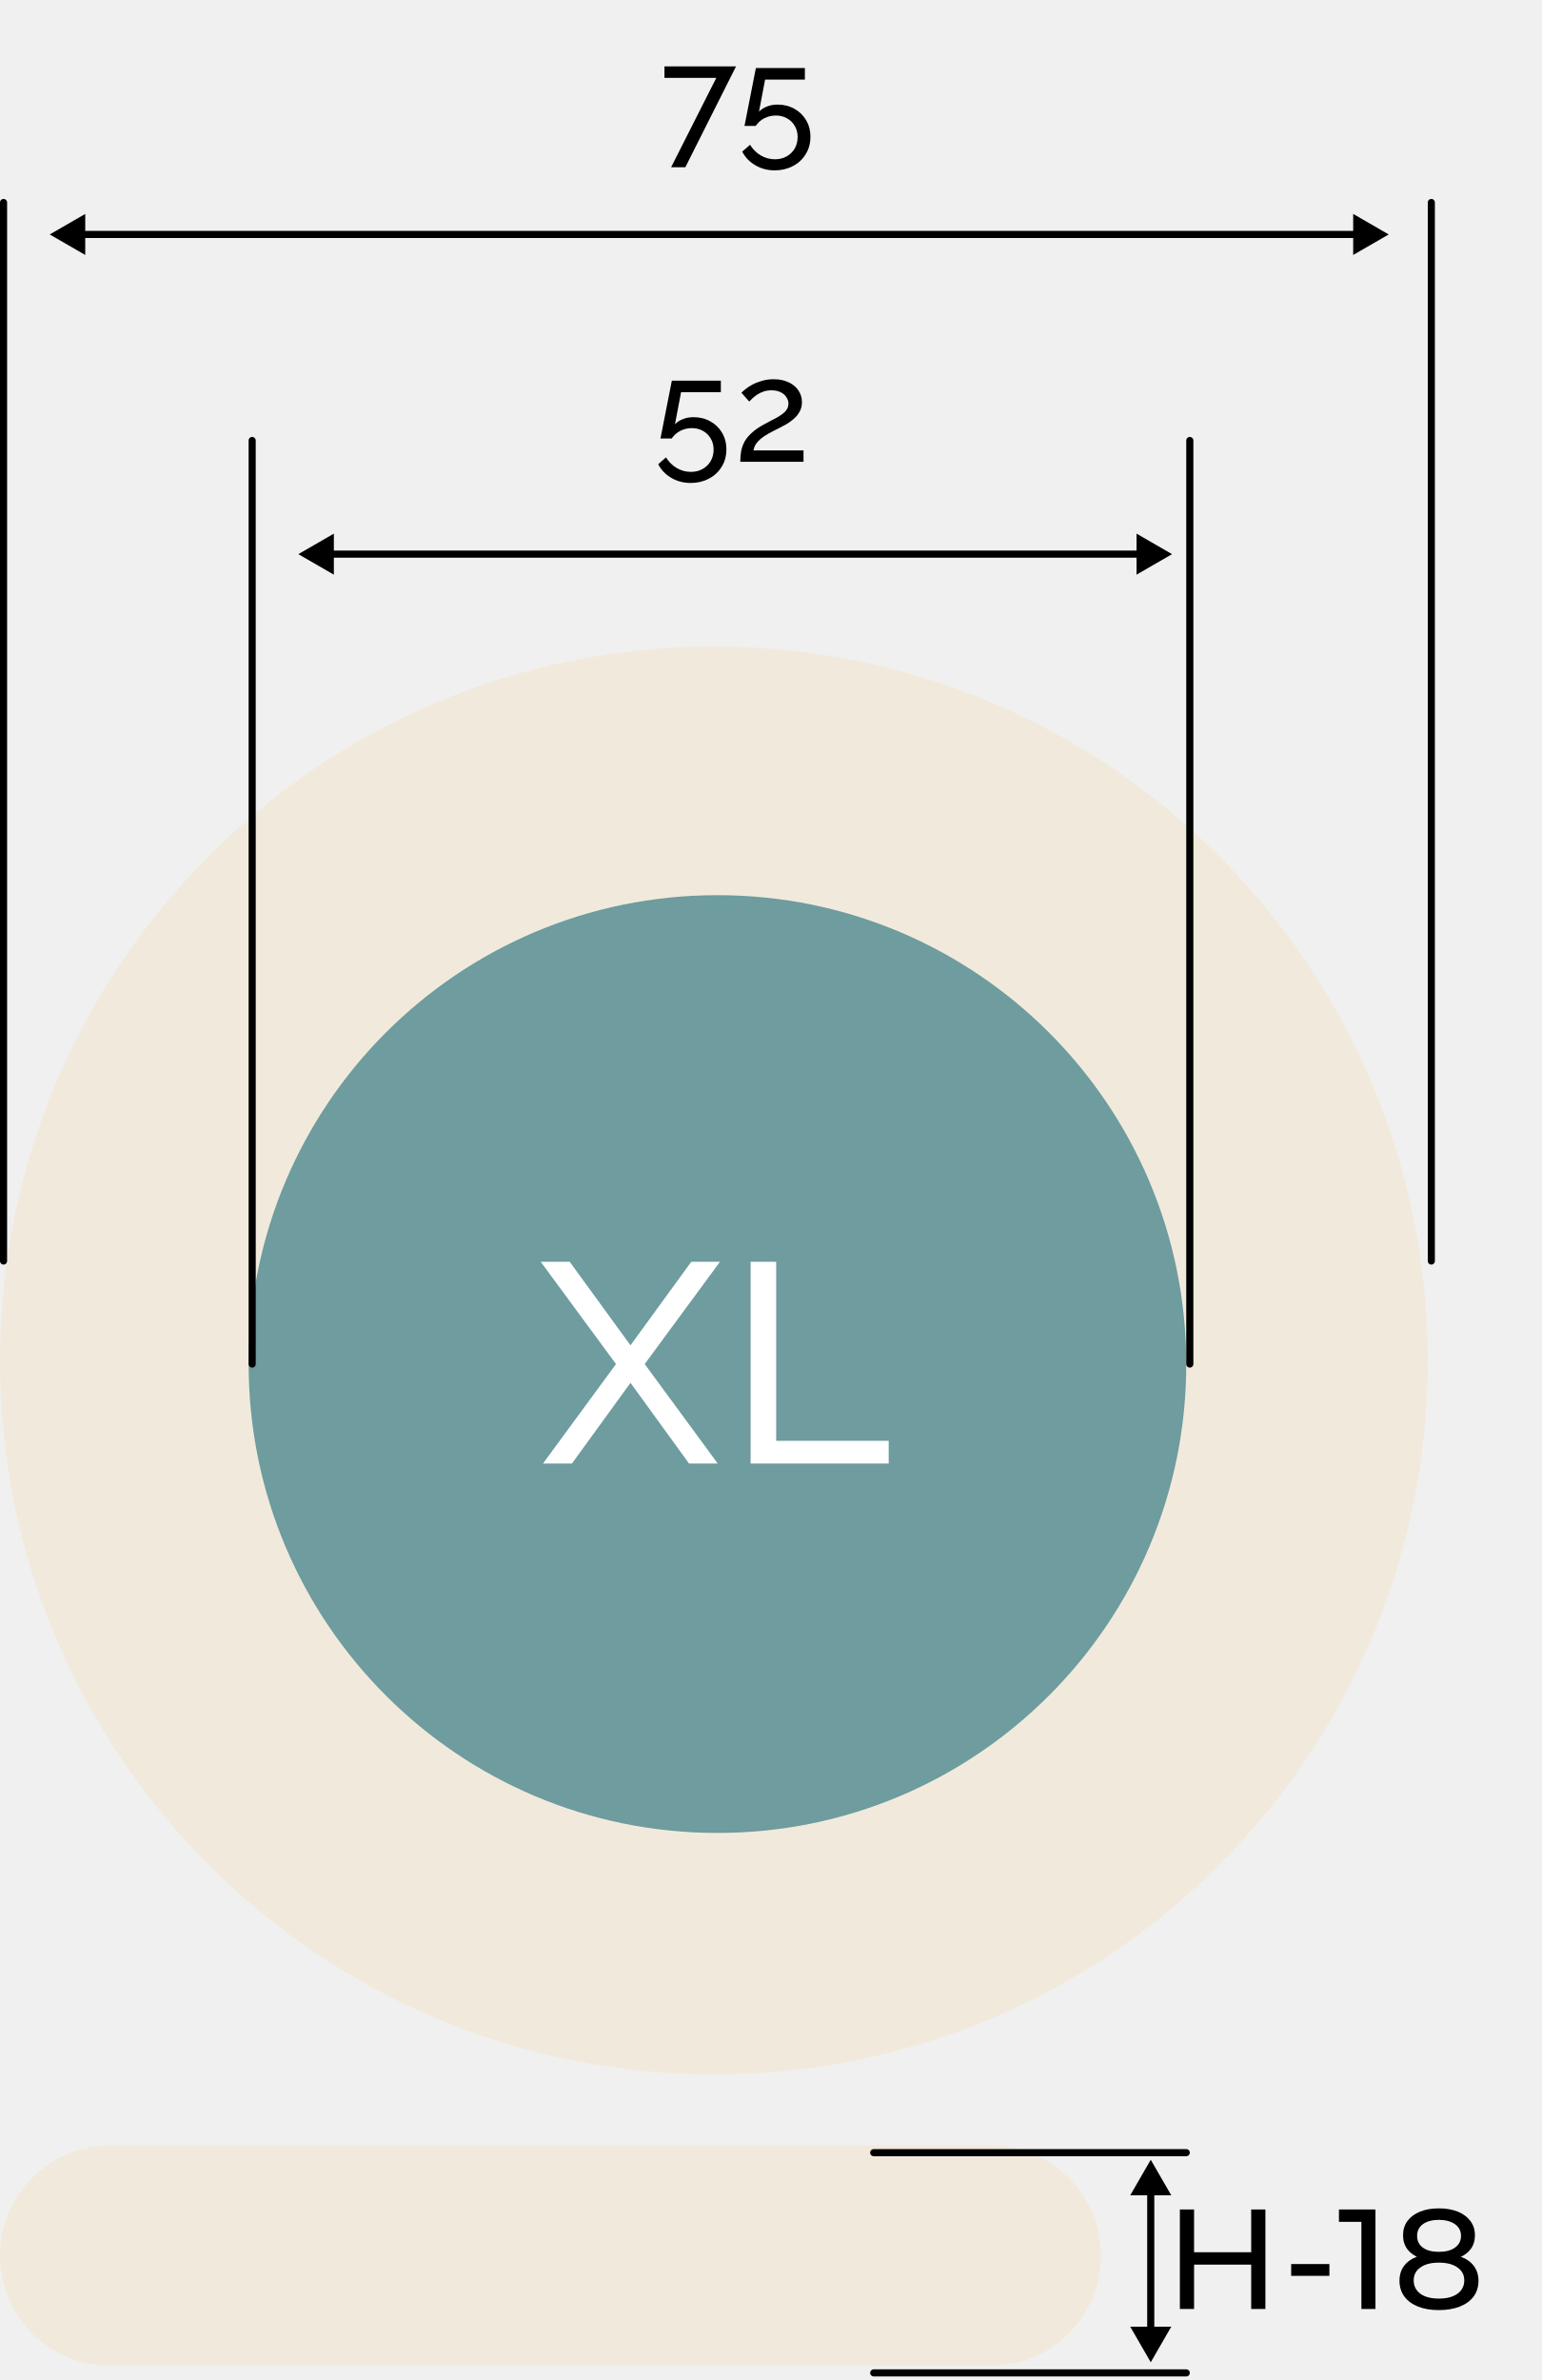
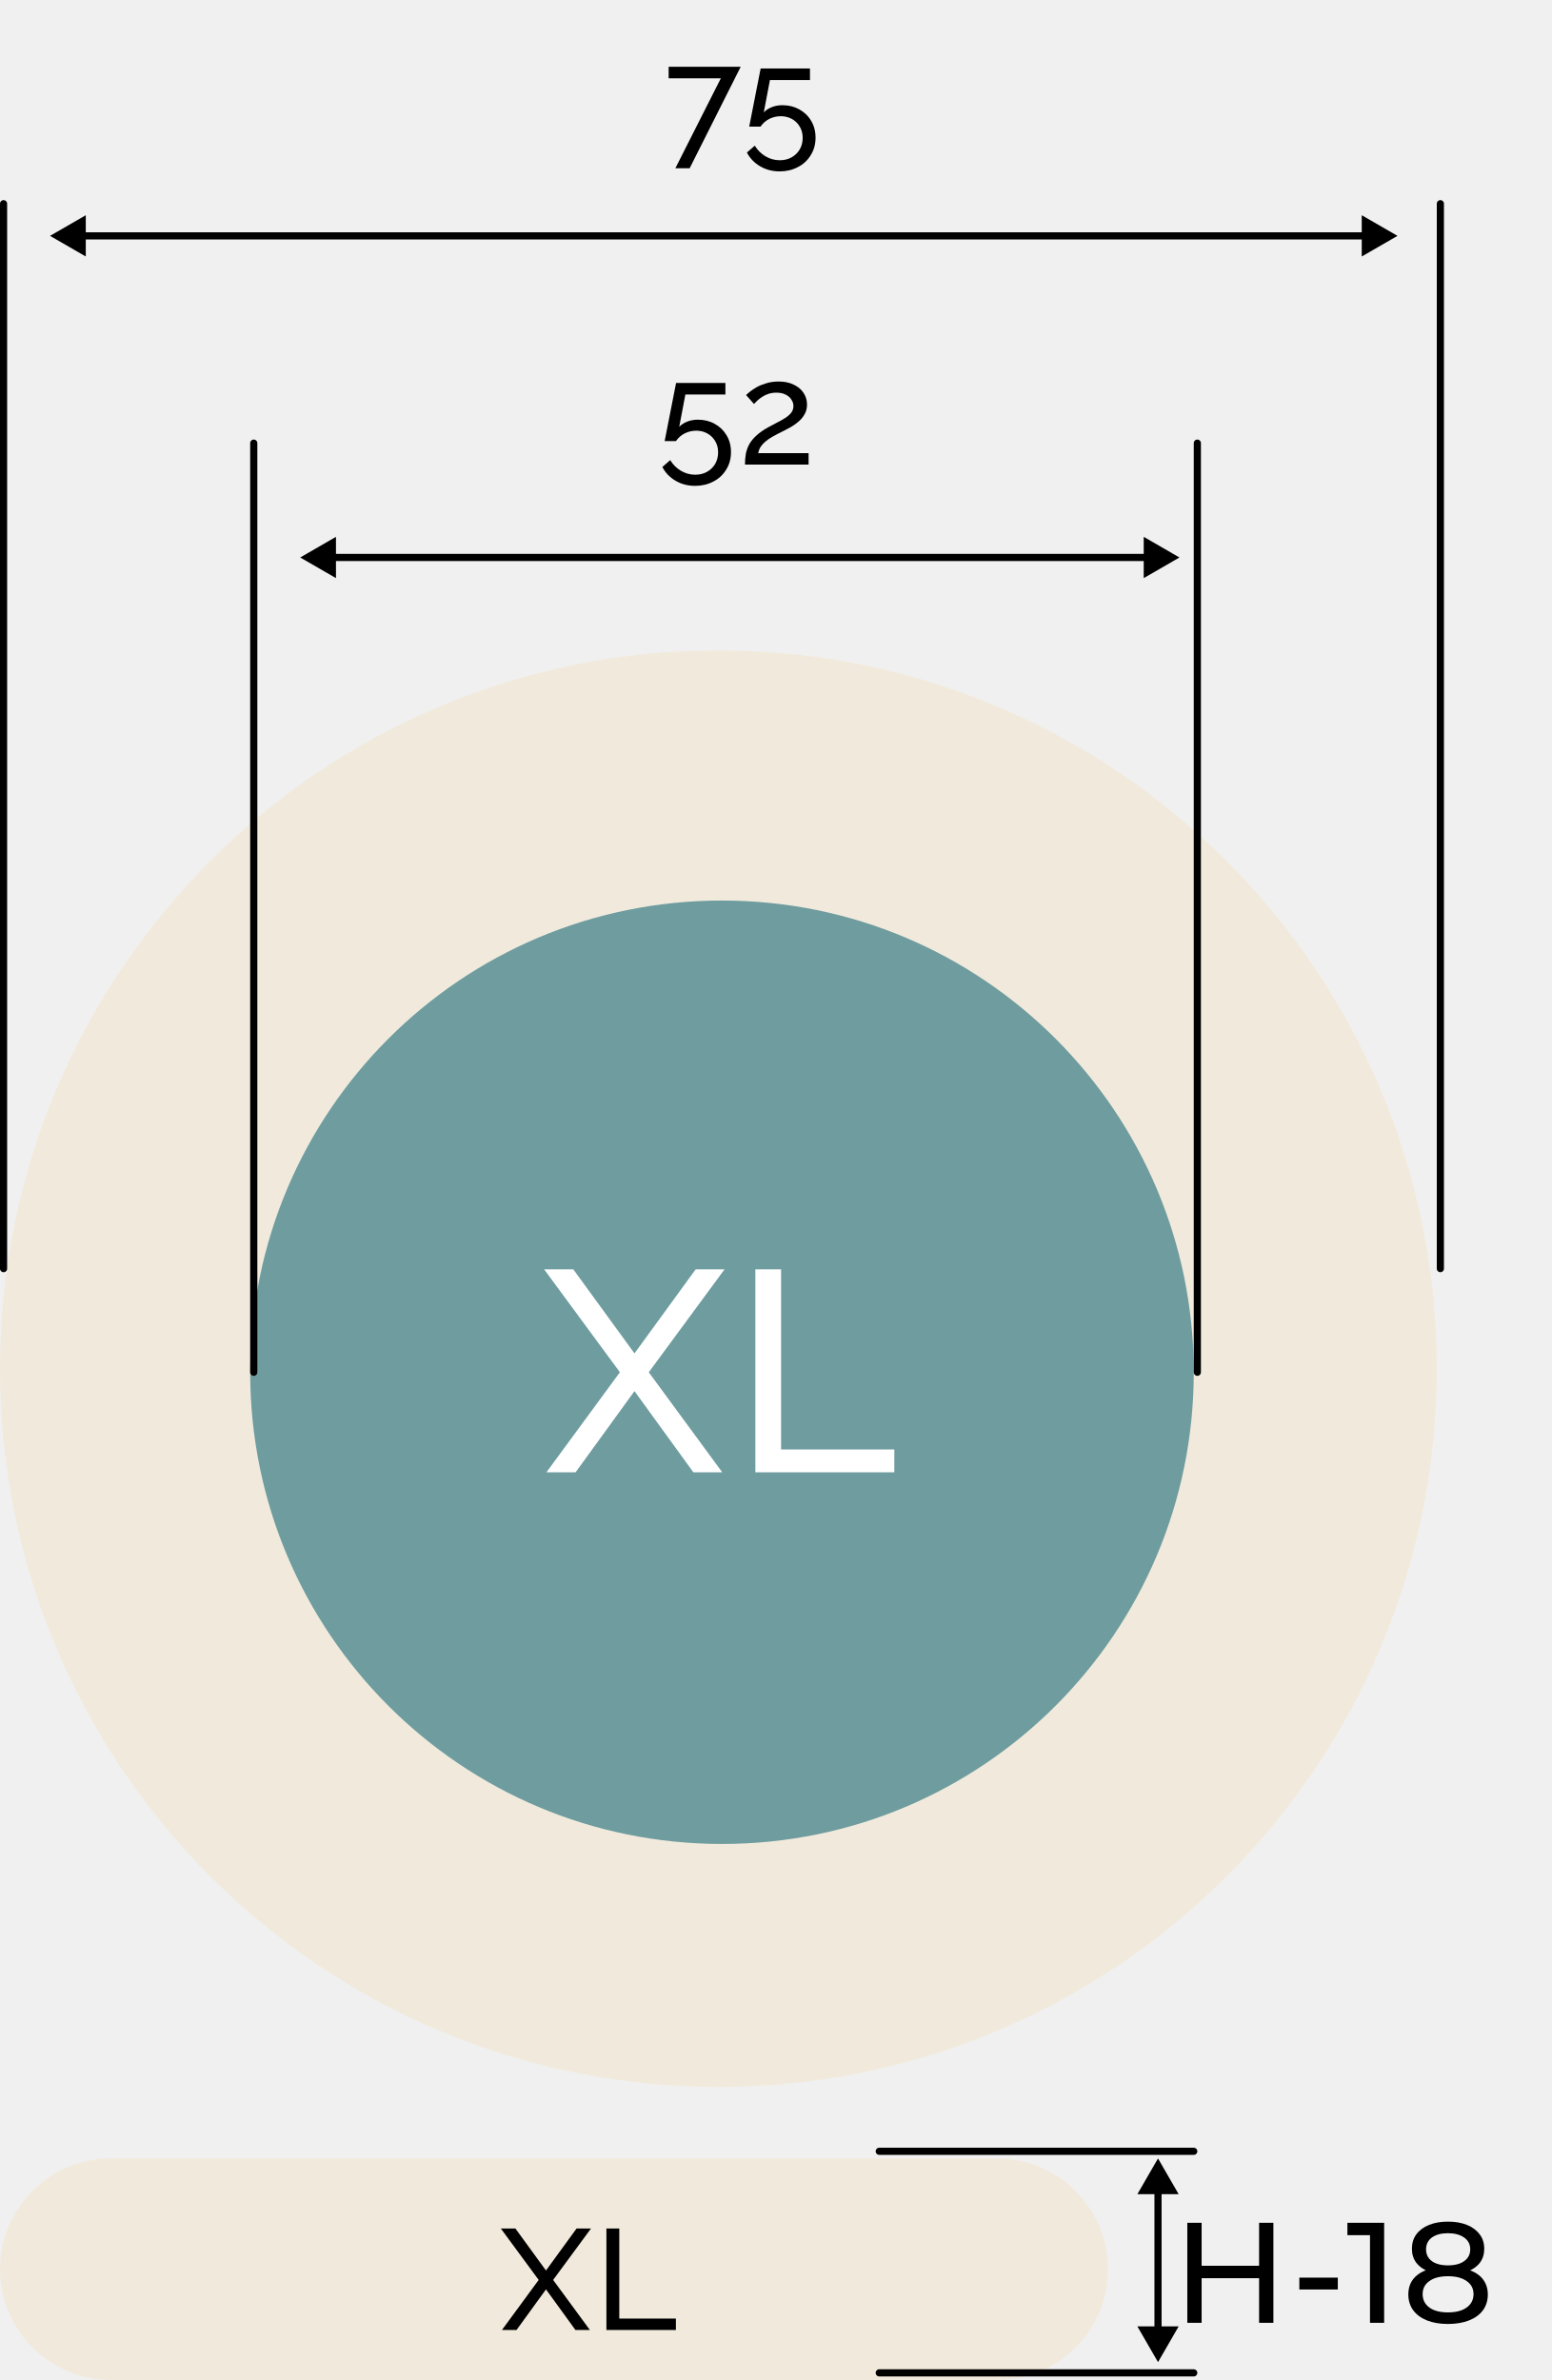
- <svg xmlns="http://www.w3.org/2000/svg" width="217" height="335" viewBox="0 0 217 335" fill="none">
+ <svg xmlns="http://www.w3.org/2000/svg" width="217" height="333" viewBox="0 0 217 333" fill="none">
  <path d="M97.24 67.98C96.227 67.98 95.313 67.74 94.5 67.26C93.687 66.78 93.073 66.14 92.66 65.34L93.76 64.38C94.133 64.993 94.627 65.487 95.24 65.86C95.867 66.233 96.54 66.42 97.26 66.42C97.873 66.42 98.42 66.287 98.9 66.02C99.38 65.753 99.76 65.387 100.04 64.92C100.32 64.44 100.46 63.893 100.46 63.28C100.46 62.68 100.32 62.153 100.04 61.7C99.773 61.247 99.407 60.893 98.94 60.64C98.487 60.387 97.973 60.26 97.4 60.26C96.827 60.26 96.287 60.387 95.78 60.64C95.287 60.893 94.88 61.253 94.56 61.72H92.98L94.58 53.58H101.48V55.2H95.88L95.02 59.72C95.313 59.413 95.68 59.173 96.12 59C96.573 58.813 97.073 58.72 97.62 58.72C98.5 58.72 99.287 58.913 99.98 59.3C100.687 59.687 101.24 60.22 101.64 60.9C102.053 61.58 102.26 62.367 102.26 63.26C102.26 64.193 102.033 65.013 101.58 65.72C101.14 66.44 100.54 66.993 99.78 67.38C99.02 67.78 98.173 67.98 97.24 67.98ZM104.217 65C104.217 64.467 104.257 63.967 104.337 63.5C104.43 63.033 104.59 62.587 104.817 62.16C105.057 61.733 105.39 61.327 105.817 60.94C106.244 60.54 106.797 60.153 107.477 59.78C107.877 59.553 108.277 59.34 108.677 59.14C109.09 58.94 109.47 58.727 109.817 58.5C110.177 58.273 110.464 58.027 110.677 57.76C110.89 57.48 110.997 57.16 110.997 56.8C110.997 56.493 110.904 56.2 110.717 55.92C110.544 55.627 110.277 55.393 109.917 55.22C109.57 55.033 109.137 54.94 108.617 54.94C108.217 54.94 107.85 54.993 107.517 55.1C107.197 55.207 106.904 55.347 106.637 55.52C106.384 55.68 106.157 55.853 105.957 56.04C105.77 56.213 105.61 56.373 105.477 56.52L104.377 55.28C104.484 55.16 104.664 55 104.917 54.8C105.17 54.587 105.49 54.373 105.877 54.16C106.264 53.947 106.71 53.767 107.217 53.62C107.737 53.46 108.304 53.38 108.917 53.38C109.744 53.38 110.45 53.527 111.037 53.82C111.637 54.1 112.097 54.487 112.417 54.98C112.737 55.46 112.897 56 112.897 56.6C112.897 57.12 112.784 57.573 112.557 57.96C112.344 58.347 112.064 58.687 111.717 58.98C111.384 59.273 111.03 59.527 110.657 59.74C110.297 59.94 109.97 60.113 109.677 60.26C109.077 60.553 108.564 60.82 108.137 61.06C107.71 61.3 107.357 61.54 107.077 61.78C106.81 62.007 106.59 62.247 106.417 62.5C106.257 62.753 106.137 63.053 106.057 63.4H113.117V65H104.217Z" fill="black" />
  <path d="M100.84 10.96H93.54V9.34H103.62L96.48 23.54H94.48L100.84 10.96ZM109.07 23.98C108.056 23.98 107.143 23.74 106.33 23.26C105.516 22.78 104.903 22.14 104.49 21.34L105.59 20.38C105.963 20.993 106.456 21.487 107.07 21.86C107.696 22.233 108.37 22.42 109.09 22.42C109.703 22.42 110.25 22.287 110.73 22.02C111.21 21.753 111.59 21.387 111.87 20.92C112.15 20.44 112.29 19.893 112.29 19.28C112.29 18.68 112.15 18.153 111.87 17.7C111.603 17.247 111.236 16.893 110.77 16.64C110.316 16.387 109.803 16.26 109.23 16.26C108.656 16.26 108.116 16.387 107.61 16.64C107.116 16.893 106.71 17.253 106.39 17.72H104.81L106.41 9.58H113.31V11.2H107.71L106.85 15.72C107.143 15.413 107.51 15.173 107.95 15C108.403 14.813 108.903 14.72 109.45 14.72C110.33 14.72 111.116 14.913 111.81 15.3C112.516 15.687 113.07 16.22 113.47 16.9C113.883 17.58 114.09 18.367 114.09 19.26C114.09 20.193 113.863 21.013 113.41 21.72C112.97 22.44 112.37 22.993 111.61 23.38C110.85 23.78 110.003 23.98 109.07 23.98Z" fill="black" />
  <circle cx="100.5" cy="191.5" r="100.5" fill="#F1EADC" />
  <circle cx="101" cy="192" r="66" fill="#6E9C9F" />
  <line x1="0.5" y1="28.5" x2="0.5" y2="177.5" stroke="black" stroke-linecap="round" />
  <line x1="201.5" y1="28.5" x2="201.5" y2="177.5" stroke="black" stroke-linecap="round" />
  <path d="M167.5 62L167.5 192" stroke="black" stroke-linecap="round" />
  <path d="M35.5 62L35.5 192" stroke="black" stroke-linecap="round" />
  <path d="M165 78L160 75.113V80.887L165 78ZM42 78L47 80.887V75.113L42 78ZM160.5 77.5L46.5 77.5V78.5L160.5 78.5V77.5Z" fill="black" />
  <path d="M195.5 33L190.5 30.113V35.887L195.5 33ZM7 33L12 35.887V30.113L7 33ZM191 32.5L11.5 32.5V33.5L191 33.5V32.5Z" fill="black" />
  <path d="M80.2 177.6L88.76 189.36L97.32 177.6H101.36L90.76 192L101.04 206H97L88.76 194.64L80.52 206H76.44L86.72 192L76.12 177.6H80.2ZM105.669 206V177.6H109.269V202.8H125.109V206H105.669Z" fill="white" />
-   <path d="M162 304L159.113 309L164.887 309L162 304ZM162 332.5L164.887 327.5L159.113 327.5L162 332.5ZM161.5 308.5L161.5 328L162.5 328L162.5 308.5L161.5 308.5Z" fill="black" />
+   <path d="M162 302L159.113 307L164.887 307L162 302ZM162 330.5L164.887 325.5L159.113 325.5L162 330.5ZM161.5 306.5L161.5 326L162.5 326L162.5 306.5L161.5 306.5Z" fill="black" />
  <path d="M176.14 311H178.14V325H176.14V311ZM168.1 325H166.1V311H168.1V325ZM176.32 318.76H167.9V317.02H176.32V318.76ZM181.77 320.34V318.68H187.15V320.34H181.77ZM191.655 325V311.8L192.515 312.74H188.495V311H193.635V325H191.655ZM202.558 325.16C201.424 325.16 200.444 324.993 199.618 324.66C198.791 324.327 198.151 323.853 197.698 323.24C197.244 322.613 197.018 321.88 197.018 321.04C197.018 320.213 197.231 319.513 197.658 318.94C198.098 318.353 198.731 317.913 199.558 317.62C200.384 317.313 201.384 317.16 202.558 317.16C203.731 317.16 204.731 317.313 205.558 317.62C206.398 317.913 207.038 318.353 207.478 318.94C207.918 319.527 208.138 320.227 208.138 321.04C208.138 321.88 207.911 322.613 207.458 323.24C207.004 323.853 206.358 324.327 205.518 324.66C204.678 324.993 203.691 325.16 202.558 325.16ZM202.558 323.54C203.678 323.54 204.551 323.313 205.178 322.86C205.818 322.393 206.138 321.767 206.138 320.98C206.138 320.207 205.818 319.6 205.178 319.16C204.551 318.707 203.678 318.48 202.558 318.48C201.451 318.48 200.584 318.707 199.958 319.16C199.331 319.6 199.018 320.207 199.018 320.98C199.018 321.767 199.331 322.393 199.958 322.86C200.584 323.313 201.451 323.54 202.558 323.54ZM202.558 318.24C201.491 318.24 200.584 318.1 199.838 317.82C199.091 317.527 198.518 317.113 198.118 316.58C197.718 316.033 197.518 315.387 197.518 314.64C197.518 313.853 197.724 313.18 198.138 312.62C198.564 312.047 199.158 311.607 199.918 311.3C200.678 310.993 201.558 310.84 202.558 310.84C203.571 310.84 204.458 310.993 205.218 311.3C205.978 311.607 206.571 312.047 206.998 312.62C207.424 313.18 207.638 313.853 207.638 314.64C207.638 315.387 207.438 316.033 207.038 316.58C206.638 317.113 206.058 317.527 205.298 317.82C204.538 318.1 203.624 318.24 202.558 318.24ZM202.558 316.96C203.531 316.96 204.291 316.76 204.838 316.36C205.398 315.96 205.678 315.413 205.678 314.72C205.678 314.013 205.391 313.46 204.818 313.06C204.244 312.66 203.491 312.46 202.558 312.46C201.624 312.46 200.878 312.66 200.318 313.06C199.771 313.46 199.498 314.013 199.498 314.72C199.498 315.413 199.764 315.96 200.298 316.36C200.844 316.76 201.598 316.96 202.558 316.96Z" fill="black" />
  <rect y="302" width="155" height="31" rx="15.5" fill="#F1EADC" />
-   <path d="M123 303H167" stroke="black" stroke-linecap="round" />
-   <path d="M123 334H167" stroke="black" stroke-linecap="round" />
+   <path d="M123 301H167" stroke="black" stroke-linecap="round" />
+   <path d="M123 332H167" stroke="black" stroke-linecap="round" />
+   <path d="M72.1 311.8L76.38 317.68L80.66 311.8H82.68L77.38 319L82.52 326H80.5L76.38 320.32L72.26 326H70.22L75.36 319L70.06 311.8H72.1ZM84.834 326V311.8H86.634V324.4H94.554V326H84.834Z" fill="black" />
</svg>
